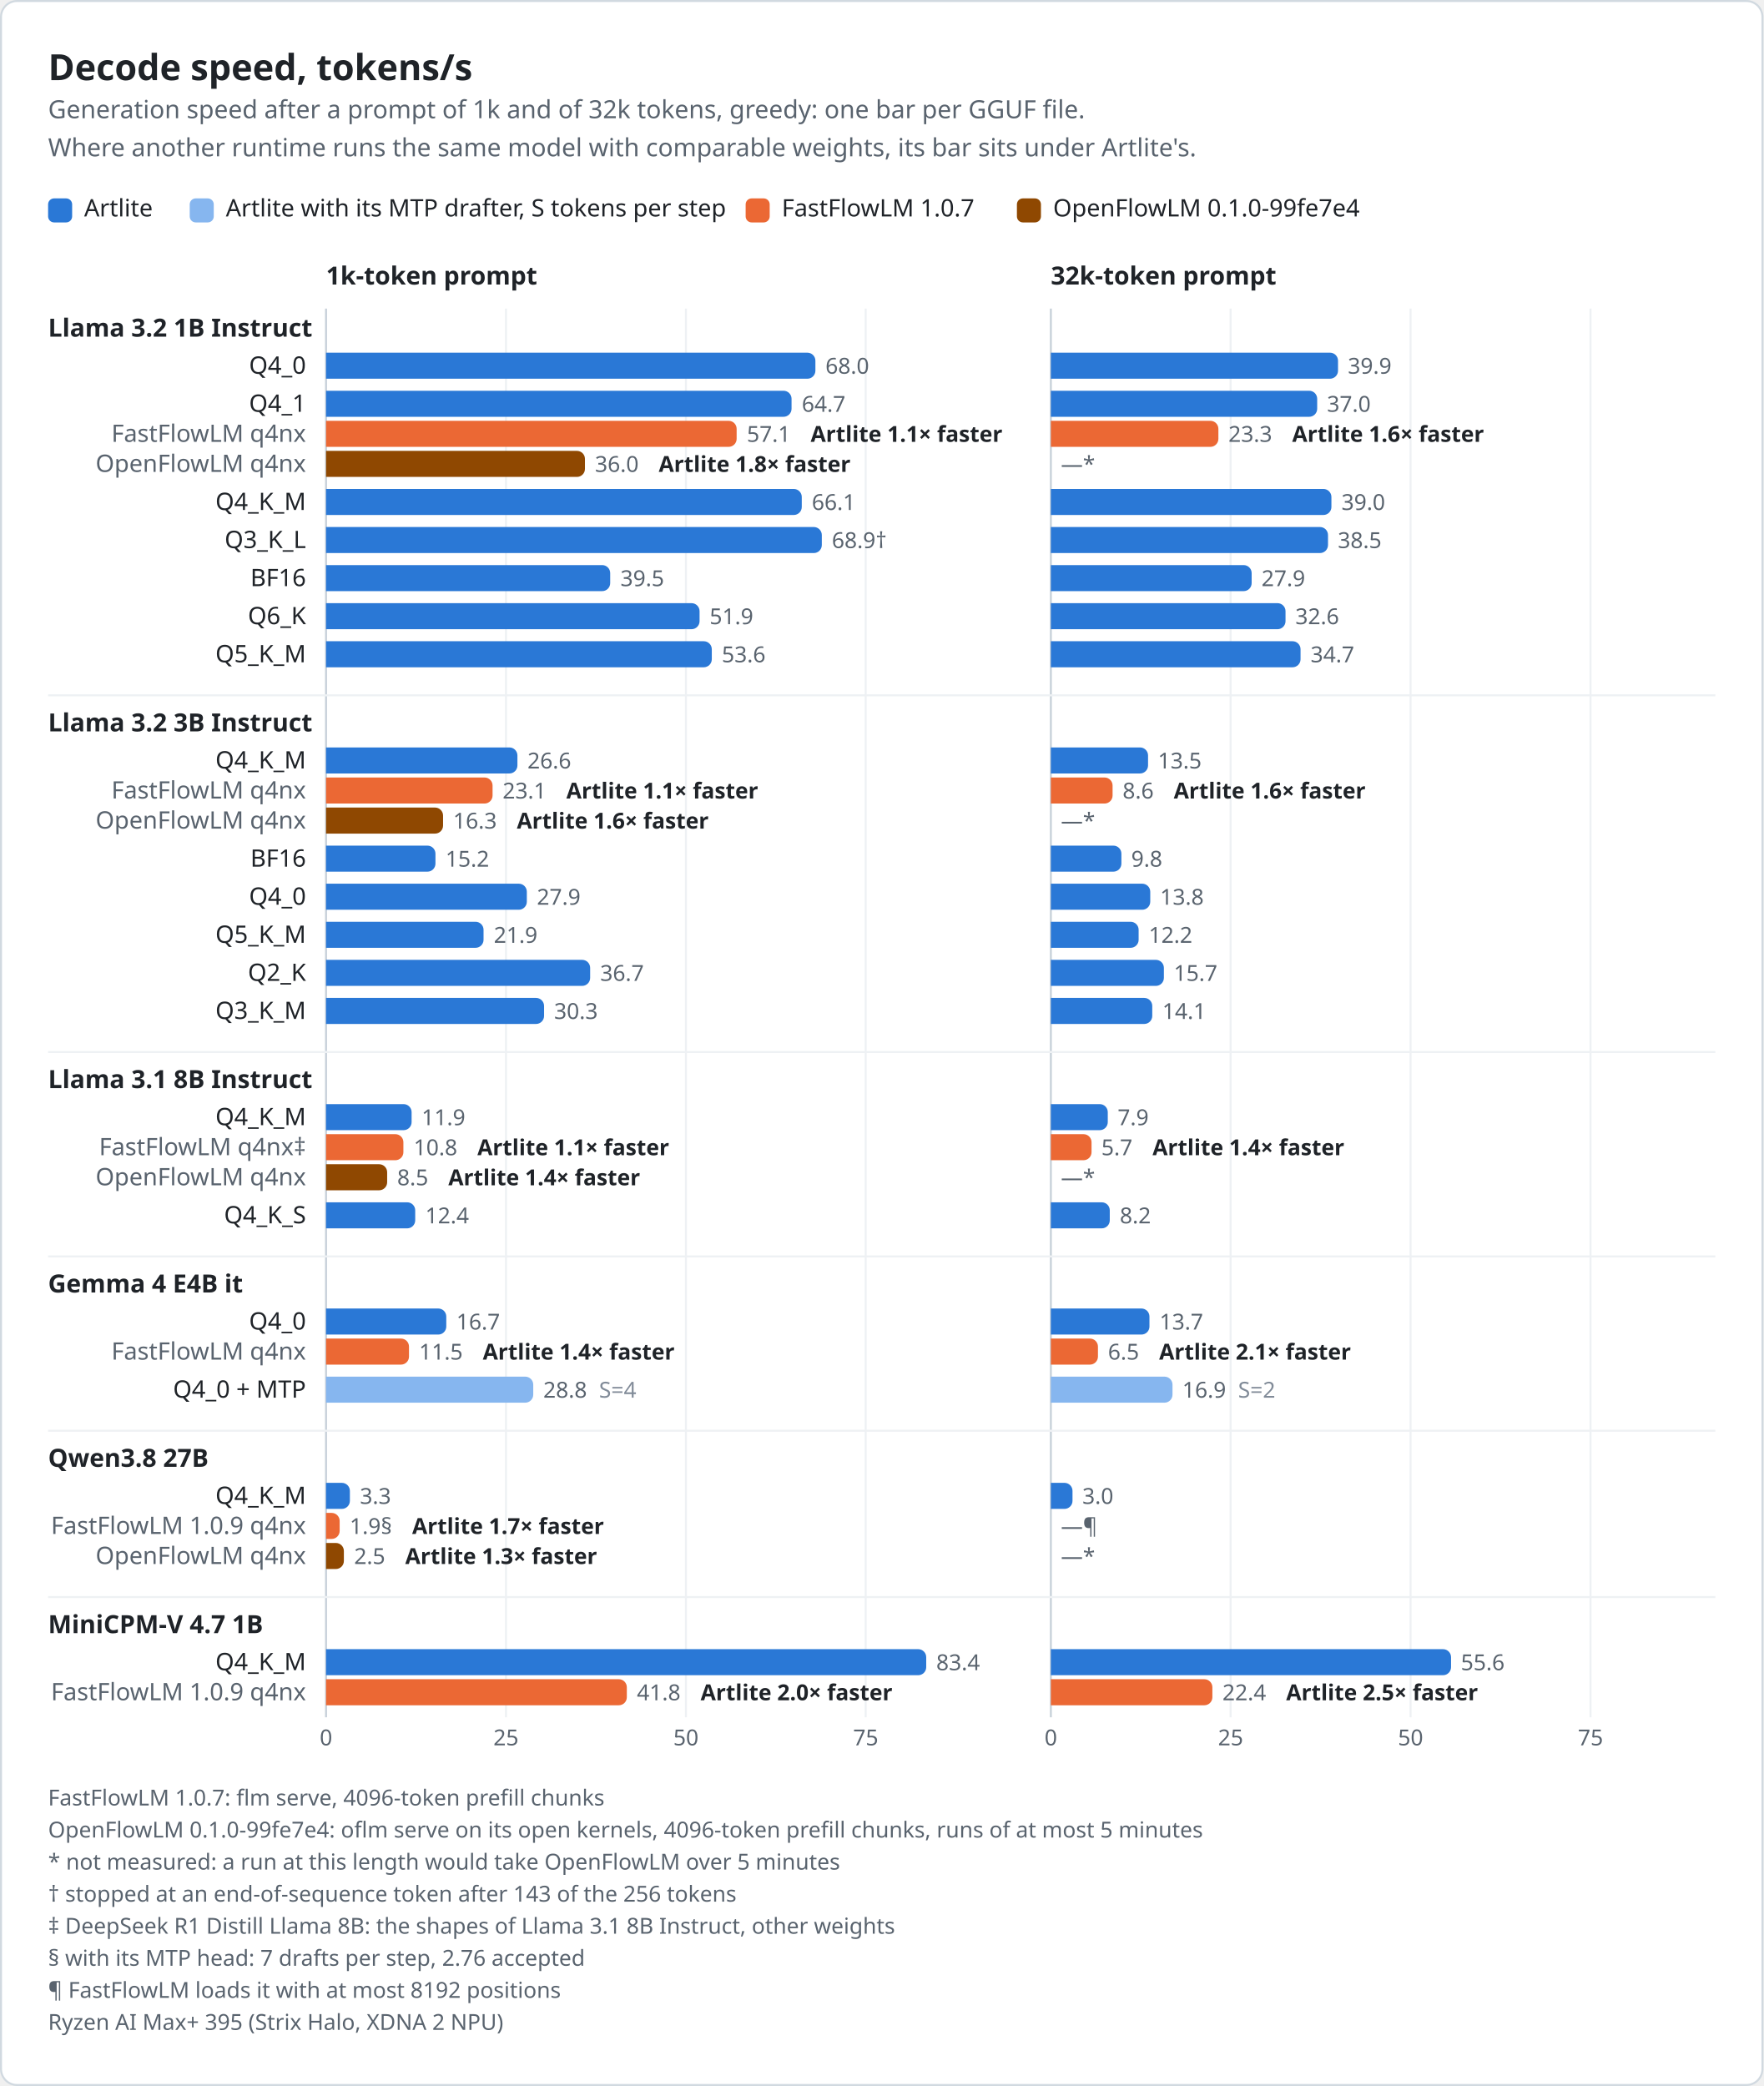
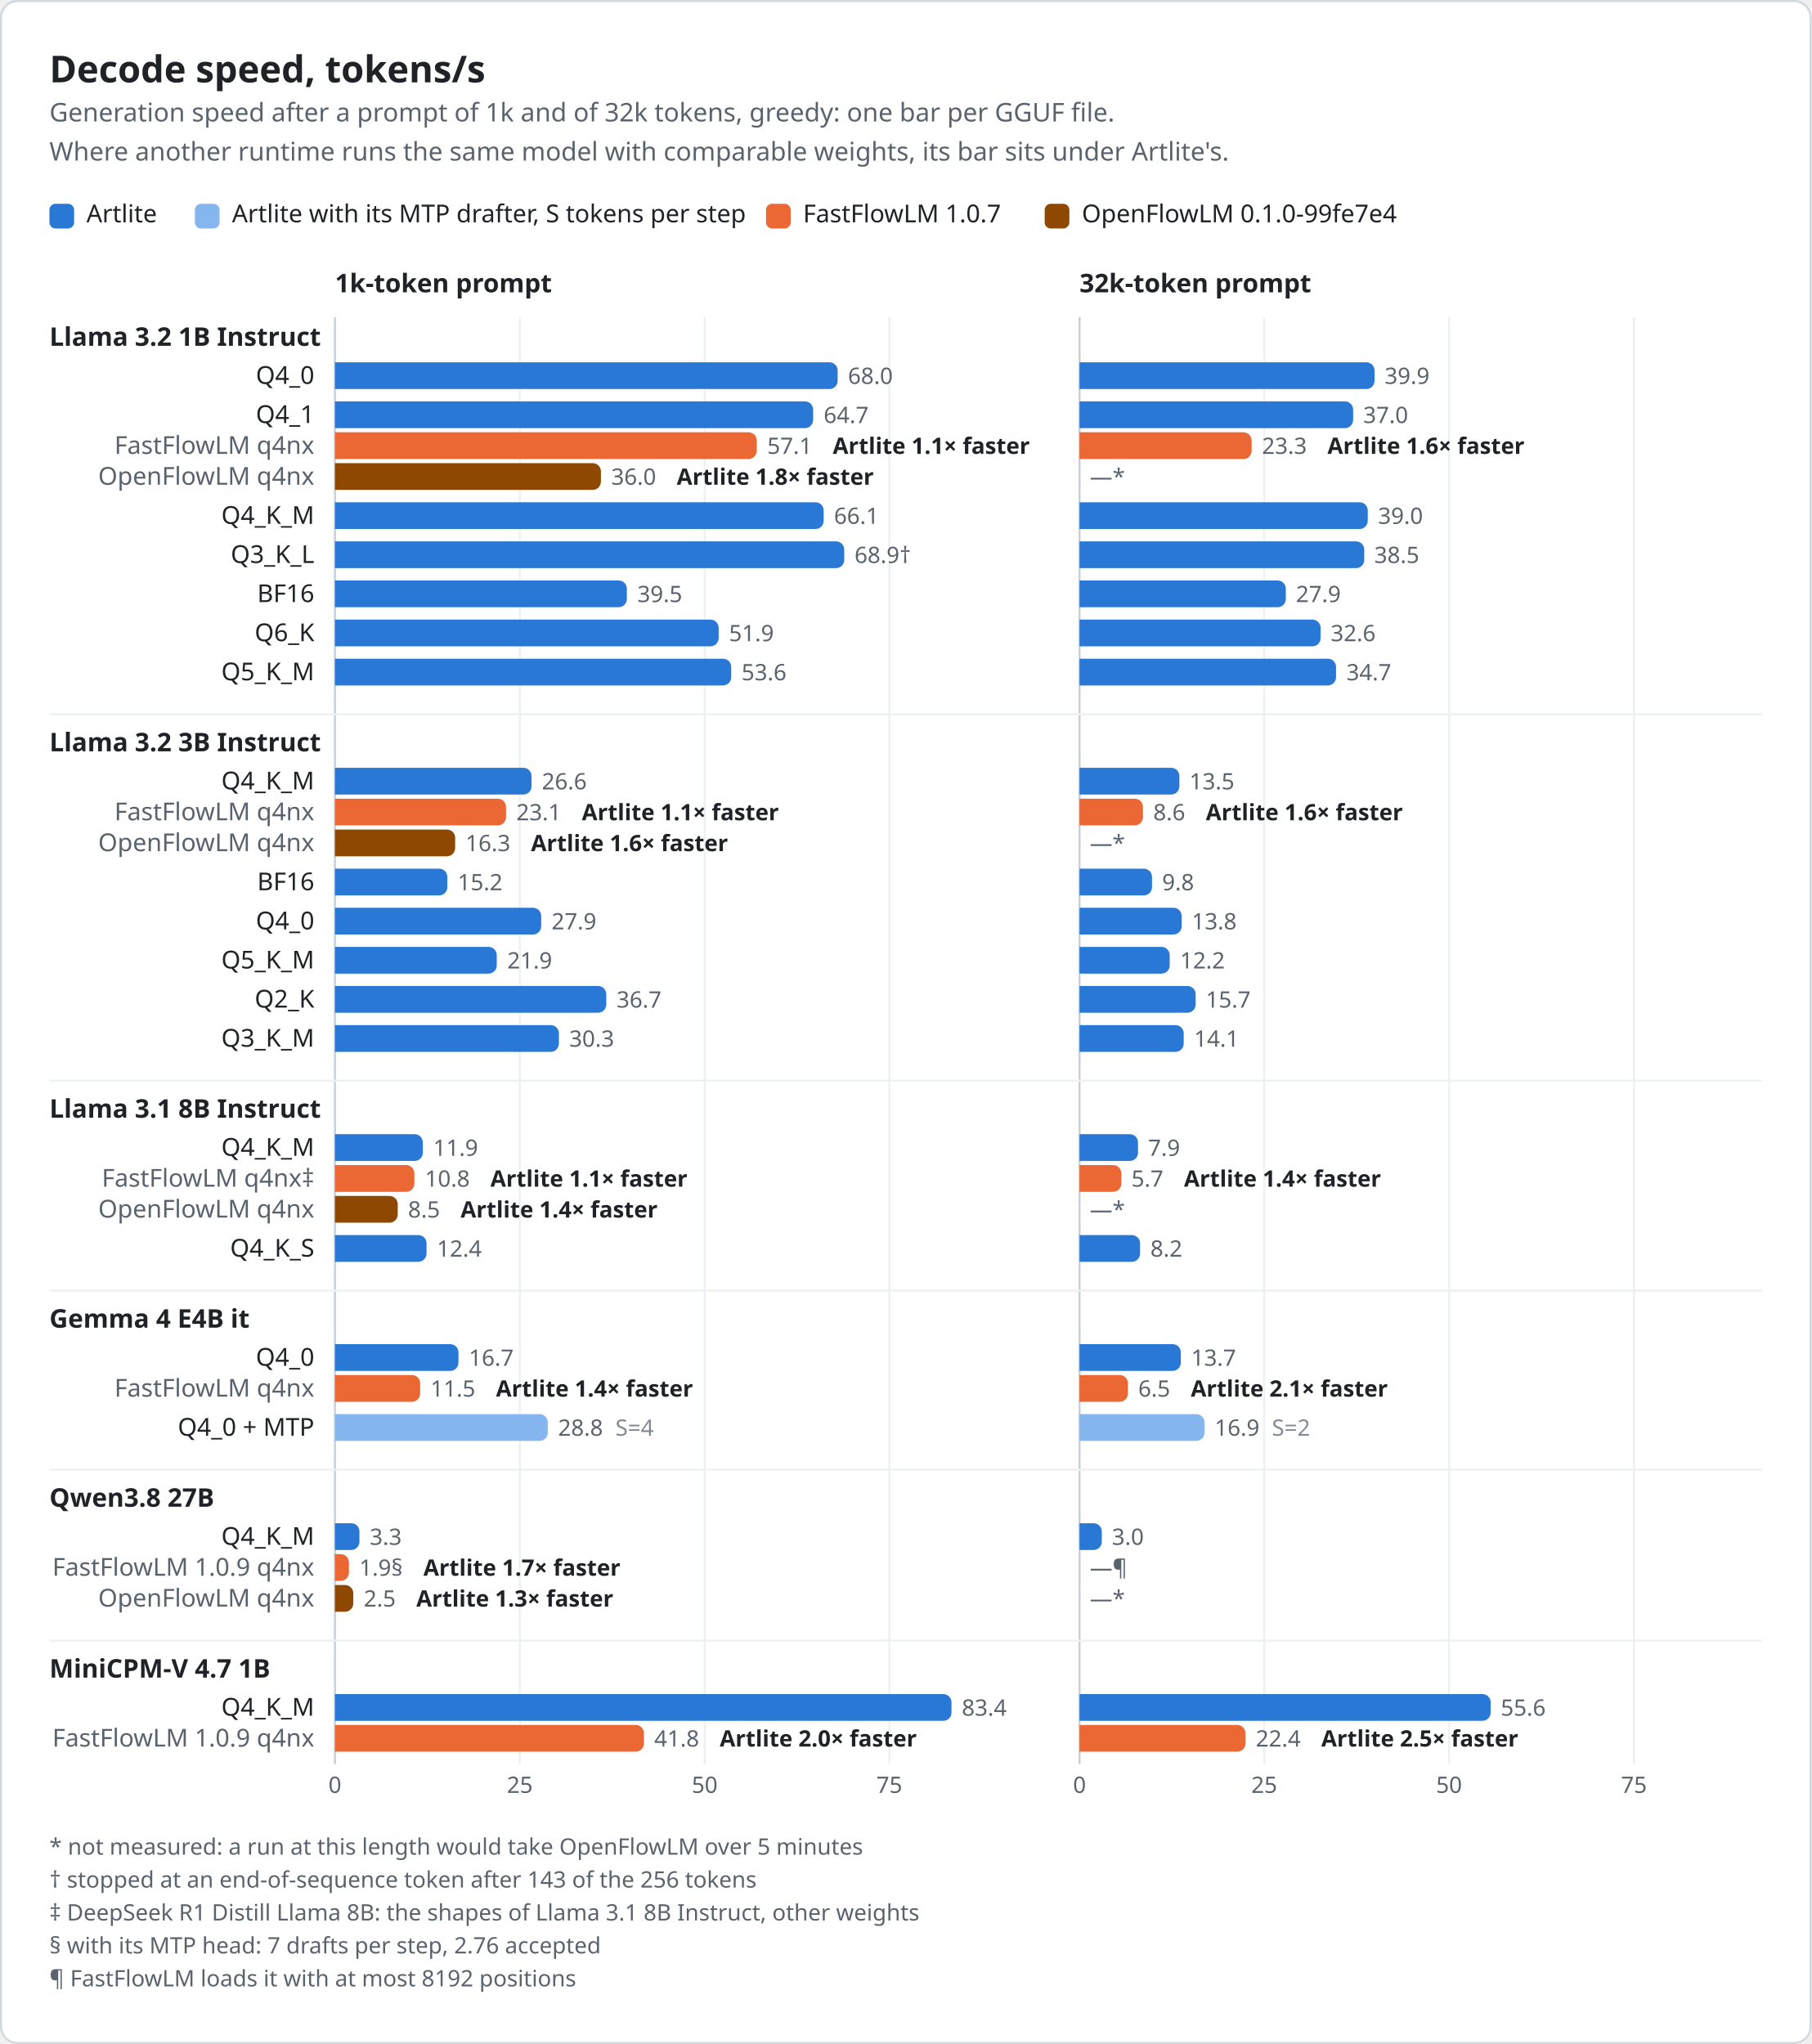
- <svg xmlns="http://www.w3.org/2000/svg" width="880" height="1041" viewBox="0 0 880 1041" role="img" aria-labelledby="t d">
+ <svg xmlns="http://www.w3.org/2000/svg" width="880" height="993" viewBox="0 0 880 993" role="img" aria-labelledby="t d">
  <style>text{font-family:-apple-system, BlinkMacSystemFont, "Segoe UI", "Noto Sans", Helvetica, Arial, sans-serif;font-size:11px;fill:#59636e;font-variant-numeric:tabular-nums}.title{font-size:18px;font-weight:600;fill:#1f2328}.sub{font-size:12.5px}.h{font-size:12.5px;font-weight:600;fill:#1f2328}.lbl{font-size:12px;fill:#1f2328}.lbl2{font-size:12px}.strong{font-weight:600;fill:#1f2328}.muted{fill:#818b98}.small{font-size:10px}.halo{paint-order:stroke;stroke:#ffffff;stroke-width:3px;stroke-linejoin:round}.grid{stroke:#eef1f4}.axis{stroke:#c8d1da}.guide{stroke:#d5dce3}.bracket{stroke:#59636e;fill:none}.ft{fill:#86b6ef}.detail{font-size:12px;font-weight:400;fill:#59636e}.tile{fill:#eef1f4;stroke:#59636e;stroke-width:1}.cut{stroke:#59636e;stroke-width:.75;fill:none}.f0{fill:#2a78d6}.l0{stroke:#2a78d6;stroke-width:2;fill:none;stroke-linejoin:round;stroke-linecap:round}.d0{fill:#2a78d6;stroke:#ffffff;stroke-width:1.5}.b0{fill:#2a78d6;fill-opacity:.16}.f1{fill:#eb6834}.l1{stroke:#eb6834;stroke-width:2;fill:none;stroke-linejoin:round;stroke-linecap:round}.d1{fill:#eb6834;stroke:#ffffff;stroke-width:1.5}.b1{fill:#eb6834;fill-opacity:.16}.f2{fill:#1baf7a}.l2{stroke:#1baf7a;stroke-width:2;fill:none;stroke-linejoin:round;stroke-linecap:round}.d2{fill:#1baf7a;stroke:#ffffff;stroke-width:1.5}.b2{fill:#1baf7a;fill-opacity:.16}.f3{fill:#8f4801}.l3{stroke:#8f4801;stroke-width:2;fill:none;stroke-linejoin:round;stroke-linecap:round}.d3{fill:#8f4801;stroke:#ffffff;stroke-width:1.5}.b3{fill:#8f4801;fill-opacity:.16}</style>
-   <rect x="0.5" y="0.5" width="879" height="1040" rx="8" fill="#ffffff" stroke="#d1d9e0" />
+   <rect x="0.5" y="0.5" width="879" height="992" rx="8" fill="#ffffff" stroke="#d1d9e0" />
  <text x="24.0" y="40.0" class="title">Decode speed, tokens/s</text>
  <text x="24.0" y="59.0" class="sub">Generation speed after a prompt of 1k and of 32k tokens, greedy: one bar per GGUF file.</text>
  <text x="24.0" y="78.0" class="sub">Where another runtime runs the same model with comparable weights, its bar sits under Artlite's.</text>
  <rect x="24" y="99" width="12" height="12" rx="3" class="f0" />
  <text x="42.0" y="108.0" class="lbl">Artlite</text>
  <rect x="94.672" y="99" width="12" height="12" rx="3" class="ft" />
  <text x="112.7" y="108.0" class="lbl">Artlite with its MTP drafter, S tokens per step</text>
  <rect x="372.092" y="99" width="12" height="12" rx="3" class="f1" />
  <text x="390.1" y="108.0" class="lbl">FastFlowLM 1.0.7</text>
  <rect x="507.456" y="99" width="12" height="12" rx="3" class="f3" />
  <text x="525.5" y="108.0" class="lbl">OpenFlowLM 0.1.0-99fe7e4</text>
  <text x="162.7" y="142.0" class="h">1k-token prompt</text>
  <text x="524.4" y="142.0" class="h">32k-token prompt</text>
  <line x1="162.7" y1="154.0" x2="162.7" y2="857.0" class="axis" />
  <text x="162.7" y="871.0" text-anchor="middle">0</text>
  <line x1="252.5" y1="154.0" x2="252.5" y2="857.0" class="grid" />
  <text x="252.5" y="871.0" text-anchor="middle">25</text>
  <line x1="342.3" y1="154.0" x2="342.3" y2="857.0" class="grid" />
  <text x="342.3" y="871.0" text-anchor="middle">50</text>
  <line x1="432.0" y1="154.0" x2="432.0" y2="857.0" class="grid" />
  <text x="432.0" y="871.0" text-anchor="middle">75</text>
  <line x1="524.4" y1="154.0" x2="524.4" y2="857.0" class="axis" />
  <text x="524.4" y="871.0" text-anchor="middle">0</text>
  <line x1="614.1" y1="154.0" x2="614.1" y2="857.0" class="grid" />
  <text x="614.1" y="871.0" text-anchor="middle">25</text>
  <line x1="703.9" y1="154.0" x2="703.9" y2="857.0" class="grid" />
  <text x="703.9" y="871.0" text-anchor="middle">50</text>
  <line x1="793.7" y1="154.0" x2="793.7" y2="857.0" class="grid" />
  <text x="793.7" y="871.0" text-anchor="middle">75</text>
  <text x="24" y="168.0" class="h">Llama 3.2 1B Instruct</text>
  <text x="152.7" y="186.5" text-anchor="end" class="lbl">Q4_0</text>
  <path d="M162.7,176.0h240.2a4.0,4.0 0 0 1 4.0,4.0v5.0a4.0,4.0 0 0 1 -4.0,4.0h-240.2z" class="f0" />
  <text x="411.9" y="186.5">68.0</text>
  <path d="M524.4,176.0h139.3a4.0,4.0 0 0 1 4.0,4.0v5.0a4.0,4.0 0 0 1 -4.0,4.0h-139.3z" class="f0" />
  <text x="672.6" y="186.5">39.9</text>
  <text x="152.7" y="205.5" text-anchor="end" class="lbl">Q4_1</text>
  <path d="M162.7,195.0h228.3a4.0,4.0 0 0 1 4.0,4.0v5.0a4.0,4.0 0 0 1 -4.0,4.0h-228.3z" class="f0" />
  <text x="400.1" y="205.5">64.7</text>
  <path d="M524.4,195.0h128.9a4.0,4.0 0 0 1 4.0,4.0v5.0a4.0,4.0 0 0 1 -4.0,4.0h-128.9z" class="f0" />
  <text x="662.2" y="205.5">37.0</text>
  <text x="152.7" y="220.5" text-anchor="end" class="lbl2">FastFlowLM q4nx</text>
  <path d="M162.7,210.0h200.9a4.0,4.0 0 0 1 4.0,4.0v5.0a4.0,4.0 0 0 1 -4.0,4.0h-200.9z" class="f1" />
  <text x="372.7" y="220.5">57.1<tspan dx="10" class="strong">Artlite 1.1× faster</tspan>
  </text>
  <path d="M524.4,210.0h79.6a4.0,4.0 0 0 1 4.0,4.0v5.0a4.0,4.0 0 0 1 -4.0,4.0h-79.6z" class="f1" />
  <text x="613.0" y="220.5">23.3<tspan dx="10" class="strong">Artlite 1.6× faster</tspan>
  </text>
  <text x="152.7" y="235.5" text-anchor="end" class="lbl2">OpenFlowLM q4nx</text>
  <path d="M162.7,225.0h125.2a4.0,4.0 0 0 1 4.0,4.0v5.0a4.0,4.0 0 0 1 -4.0,4.0h-125.2z" class="f3" />
  <text x="296.9" y="235.5">36.0<tspan dx="10" class="strong">Artlite 1.8× faster</tspan>
  </text>
  <text x="529.4" y="235.5">—*</text>
  <text x="152.7" y="254.5" text-anchor="end" class="lbl">Q4_K_M</text>
  <path d="M162.7,244.0h233.4a4.0,4.0 0 0 1 4.0,4.0v5.0a4.0,4.0 0 0 1 -4.0,4.0h-233.4z" class="f0" />
  <text x="405.1" y="254.5">66.1</text>
  <path d="M524.4,244.0h136.0a4.0,4.0 0 0 1 4.0,4.0v5.0a4.0,4.0 0 0 1 -4.0,4.0h-136.0z" class="f0" />
  <text x="669.4" y="254.5">39.0</text>
  <text x="152.7" y="273.5" text-anchor="end" class="lbl">Q3_K_L</text>
  <path d="M162.7,263.0h243.4a4.0,4.0 0 0 1 4.0,4.0v5.0a4.0,4.0 0 0 1 -4.0,4.0h-243.4z" class="f0" />
  <text x="415.1" y="273.5">68.9†</text>
  <path d="M524.4,263.0h134.3a4.0,4.0 0 0 1 4.0,4.0v5.0a4.0,4.0 0 0 1 -4.0,4.0h-134.3z" class="f0" />
  <text x="667.6" y="273.5">38.5</text>
  <text x="152.7" y="292.5" text-anchor="end" class="lbl">BF16</text>
  <path d="M162.7,282.0h137.8a4.0,4.0 0 0 1 4.0,4.0v5.0a4.0,4.0 0 0 1 -4.0,4.0h-137.8z" class="f0" />
  <text x="309.6" y="292.5">39.5</text>
  <path d="M524.4,282.0h96.2a4.0,4.0 0 0 1 4.0,4.0v5.0a4.0,4.0 0 0 1 -4.0,4.0h-96.2z" class="f0" />
  <text x="629.5" y="292.5">27.9</text>
  <text x="152.7" y="311.5" text-anchor="end" class="lbl">Q6_K</text>
  <path d="M162.7,301.0h182.4a4.0,4.0 0 0 1 4.0,4.0v5.0a4.0,4.0 0 0 1 -4.0,4.0h-182.4z" class="f0" />
  <text x="354.1" y="311.5">51.9</text>
  <path d="M524.4,301.0h113.1a4.0,4.0 0 0 1 4.0,4.0v5.0a4.0,4.0 0 0 1 -4.0,4.0h-113.1z" class="f0" />
  <text x="646.4" y="311.5">32.6</text>
  <text x="152.7" y="330.5" text-anchor="end" class="lbl">Q5_K_M</text>
  <path d="M162.7,320.0h188.5a4.0,4.0 0 0 1 4.0,4.0v5.0a4.0,4.0 0 0 1 -4.0,4.0h-188.5z" class="f0" />
  <text x="360.2" y="330.5">53.6</text>
  <path d="M524.4,320.0h120.6a4.0,4.0 0 0 1 4.0,4.0v5.0a4.0,4.0 0 0 1 -4.0,4.0h-120.6z" class="f0" />
  <text x="654.0" y="330.5">34.7</text>
  <line x1="24" y1="347.0" x2="856" y2="347.0" class="grid" />
  <text x="24" y="365.0" class="h">Llama 3.2 3B Instruct</text>
  <text x="152.7" y="383.5" text-anchor="end" class="lbl">Q4_K_M</text>
  <path d="M162.7,373.0h91.5a4.0,4.0 0 0 1 4.0,4.0v5.0a4.0,4.0 0 0 1 -4.0,4.0h-91.5z" class="f0" />
  <text x="263.2" y="383.5">26.6</text>
  <path d="M524.4,373.0h44.5a4.0,4.0 0 0 1 4.0,4.0v5.0a4.0,4.0 0 0 1 -4.0,4.0h-44.5z" class="f0" />
  <text x="577.8" y="383.5">13.5</text>
  <text x="152.7" y="398.5" text-anchor="end" class="lbl2">FastFlowLM q4nx</text>
  <path d="M162.7,388.0h79.1a4.0,4.0 0 0 1 4.0,4.0v5.0a4.0,4.0 0 0 1 -4.0,4.0h-79.1z" class="f1" />
  <text x="250.8" y="398.5">23.1<tspan dx="10" class="strong">Artlite 1.1× faster</tspan>
  </text>
  <path d="M524.4,388.0h26.8a4.0,4.0 0 0 1 4.0,4.0v5.0a4.0,4.0 0 0 1 -4.0,4.0h-26.8z" class="f1" />
  <text x="560.2" y="398.5">8.6<tspan dx="10" class="strong">Artlite 1.6× faster</tspan>
  </text>
  <text x="152.7" y="413.5" text-anchor="end" class="lbl2">OpenFlowLM q4nx</text>
  <path d="M162.7,403.0h54.4a4.0,4.0 0 0 1 4.0,4.0v5.0a4.0,4.0 0 0 1 -4.0,4.0h-54.4z" class="f3" />
  <text x="226.1" y="413.5">16.3<tspan dx="10" class="strong">Artlite 1.6× faster</tspan>
  </text>
  <text x="529.4" y="413.5">—*</text>
  <text x="152.7" y="432.5" text-anchor="end" class="lbl">BF16</text>
  <path d="M162.7,422.0h50.6a4.0,4.0 0 0 1 4.0,4.0v5.0a4.0,4.0 0 0 1 -4.0,4.0h-50.6z" class="f0" />
  <text x="222.3" y="432.5">15.2</text>
  <path d="M524.4,422.0h31.2a4.0,4.0 0 0 1 4.0,4.0v5.0a4.0,4.0 0 0 1 -4.0,4.0h-31.2z" class="f0" />
  <text x="564.5" y="432.5">9.8</text>
  <text x="152.7" y="451.5" text-anchor="end" class="lbl">Q4_0</text>
  <path d="M162.7,441.0h96.2a4.0,4.0 0 0 1 4.0,4.0v5.0a4.0,4.0 0 0 1 -4.0,4.0h-96.2z" class="f0" />
  <text x="267.9" y="451.5">27.9</text>
  <path d="M524.4,441.0h45.6a4.0,4.0 0 0 1 4.0,4.0v5.0a4.0,4.0 0 0 1 -4.0,4.0h-45.6z" class="f0" />
  <text x="578.9" y="451.5">13.8</text>
  <text x="152.7" y="470.5" text-anchor="end" class="lbl">Q5_K_M</text>
  <path d="M162.7,460.0h74.6a4.0,4.0 0 0 1 4.0,4.0v5.0a4.0,4.0 0 0 1 -4.0,4.0h-74.6z" class="f0" />
  <text x="246.4" y="470.5">21.9</text>
  <path d="M524.4,460.0h39.8a4.0,4.0 0 0 1 4.0,4.0v5.0a4.0,4.0 0 0 1 -4.0,4.0h-39.8z" class="f0" />
  <text x="573.2" y="470.5">12.2</text>
  <text x="152.7" y="489.5" text-anchor="end" class="lbl">Q2_K</text>
  <path d="M162.7,479.0h127.8a4.0,4.0 0 0 1 4.0,4.0v5.0a4.0,4.0 0 0 1 -4.0,4.0h-127.8z" class="f0" />
  <text x="299.5" y="489.5">36.7</text>
  <path d="M524.4,479.0h52.4a4.0,4.0 0 0 1 4.0,4.0v5.0a4.0,4.0 0 0 1 -4.0,4.0h-52.4z" class="f0" />
  <text x="585.7" y="489.5">15.7</text>
  <text x="152.7" y="508.5" text-anchor="end" class="lbl">Q3_K_M</text>
  <path d="M162.7,498.0h104.8a4.0,4.0 0 0 1 4.0,4.0v5.0a4.0,4.0 0 0 1 -4.0,4.0h-104.8z" class="f0" />
  <text x="276.5" y="508.5">30.3</text>
  <path d="M524.4,498.0h46.6a4.0,4.0 0 0 1 4.0,4.0v5.0a4.0,4.0 0 0 1 -4.0,4.0h-46.6z" class="f0" />
  <text x="580.0" y="508.5">14.1</text>
  <line x1="24" y1="525.0" x2="856" y2="525.0" class="grid" />
  <text x="24" y="543.0" class="h">Llama 3.1 8B Instruct</text>
  <text x="152.7" y="561.5" text-anchor="end" class="lbl">Q4_K_M</text>
  <path d="M162.7,551.0h38.7a4.0,4.0 0 0 1 4.0,4.0v5.0a4.0,4.0 0 0 1 -4.0,4.0h-38.7z" class="f0" />
  <text x="210.4" y="561.5">11.9</text>
  <path d="M524.4,551.0h24.4a4.0,4.0 0 0 1 4.0,4.0v5.0a4.0,4.0 0 0 1 -4.0,4.0h-24.4z" class="f0" />
  <text x="557.7" y="561.5">7.9</text>
  <text x="152.7" y="576.5" text-anchor="end" class="lbl2">FastFlowLM q4nx‡</text>
  <path d="M162.7,566.0h34.6a4.0,4.0 0 0 1 4.0,4.0v5.0a4.0,4.0 0 0 1 -4.0,4.0h-34.6z" class="f1" />
  <text x="206.4" y="576.5">10.8<tspan dx="10" class="strong">Artlite 1.1× faster</tspan>
  </text>
  <path d="M524.4,566.0h16.3a4.0,4.0 0 0 1 4.0,4.0v5.0a4.0,4.0 0 0 1 -4.0,4.0h-16.3z" class="f1" />
  <text x="549.6" y="576.5">5.7<tspan dx="10" class="strong">Artlite 1.4× faster</tspan>
  </text>
  <text x="152.7" y="591.5" text-anchor="end" class="lbl2">OpenFlowLM q4nx</text>
  <path d="M162.7,581.0h26.5a4.0,4.0 0 0 1 4.0,4.0v5.0a4.0,4.0 0 0 1 -4.0,4.0h-26.5z" class="f3" />
  <text x="198.2" y="591.5">8.5<tspan dx="10" class="strong">Artlite 1.4× faster</tspan>
  </text>
  <text x="529.4" y="591.5">—*</text>
  <text x="152.7" y="610.5" text-anchor="end" class="lbl">Q4_K_S</text>
  <path d="M162.7,600.0h40.5a4.0,4.0 0 0 1 4.0,4.0v5.0a4.0,4.0 0 0 1 -4.0,4.0h-40.5z" class="f0" />
  <text x="212.2" y="610.5">12.4</text>
  <path d="M524.4,600.0h25.4a4.0,4.0 0 0 1 4.0,4.0v5.0a4.0,4.0 0 0 1 -4.0,4.0h-25.4z" class="f0" />
  <text x="558.8" y="610.5">8.2</text>
  <line x1="24" y1="627.0" x2="856" y2="627.0" class="grid" />
  <text x="24" y="645.0" class="h">Gemma 4 E4B it</text>
  <text x="152.7" y="663.5" text-anchor="end" class="lbl">Q4_0</text>
  <path d="M162.7,653.0h56.0a4.0,4.0 0 0 1 4.0,4.0v5.0a4.0,4.0 0 0 1 -4.0,4.0h-56.0z" class="f0" />
  <text x="227.7" y="663.5">16.7</text>
  <path d="M524.4,653.0h45.2a4.0,4.0 0 0 1 4.0,4.0v5.0a4.0,4.0 0 0 1 -4.0,4.0h-45.2z" class="f0" />
  <text x="578.6" y="663.5">13.7</text>
  <text x="152.7" y="678.5" text-anchor="end" class="lbl2">FastFlowLM q4nx</text>
  <path d="M162.7,668.0h37.4a4.0,4.0 0 0 1 4.0,4.0v5.0a4.0,4.0 0 0 1 -4.0,4.0h-37.4z" class="f1" />
  <text x="209.1" y="678.5">11.5<tspan dx="10" class="strong">Artlite 1.4× faster</tspan>
  </text>
  <path d="M524.4,668.0h19.5a4.0,4.0 0 0 1 4.0,4.0v5.0a4.0,4.0 0 0 1 -4.0,4.0h-19.5z" class="f1" />
  <text x="552.9" y="678.5">6.5<tspan dx="10" class="strong">Artlite 2.1× faster</tspan>
  </text>
  <text x="152.7" y="697.5" text-anchor="end" class="lbl">Q4_0 + MTP</text>
  <path d="M162.7,687.0h99.4a4.0,4.0 0 0 1 4.0,4.0v5.0a4.0,4.0 0 0 1 -4.0,4.0h-99.4z" class="ft" />
  <text x="271.1" y="697.5">28.8<tspan dx="6" class="muted">S=4</tspan>
  </text>
  <path d="M524.4,687.0h56.7a4.0,4.0 0 0 1 4.0,4.0v5.0a4.0,4.0 0 0 1 -4.0,4.0h-56.7z" class="ft" />
  <text x="590.0" y="697.5">16.9<tspan dx="6" class="muted">S=2</tspan>
  </text>
  <line x1="24" y1="714.0" x2="856" y2="714.0" class="grid" />
  <text x="24" y="732.0" class="h">Qwen3.8 27B</text>
  <text x="152.7" y="750.5" text-anchor="end" class="lbl">Q4_K_M</text>
  <path d="M162.7,740.0h7.9a4.0,4.0 0 0 1 4.0,4.0v5.0a4.0,4.0 0 0 1 -4.0,4.0h-7.9z" class="f0" />
  <text x="179.6" y="750.5">3.3</text>
  <path d="M524.4,740.0h6.8a4.0,4.0 0 0 1 4.0,4.0v5.0a4.0,4.0 0 0 1 -4.0,4.0h-6.8z" class="f0" />
  <text x="540.1" y="750.5">3.0</text>
  <text x="152.7" y="765.5" text-anchor="end" class="lbl2">FastFlowLM 1.0.9 q4nx</text>
  <path d="M162.7,755.0h2.8a4.0,4.0 0 0 1 4.0,4.0v5.0a4.0,4.0 0 0 1 -4.0,4.0h-2.8z" class="f1" />
  <text x="174.5" y="765.5">1.9§<tspan dx="10" class="strong">Artlite 1.7× faster</tspan>
  </text>
  <text x="529.4" y="765.5">—¶</text>
  <text x="152.7" y="780.5" text-anchor="end" class="lbl2">OpenFlowLM q4nx</text>
  <path d="M162.7,770.0h4.9a4.0,4.0 0 0 1 4.0,4.0v5.0a4.0,4.0 0 0 1 -4.0,4.0h-4.9z" class="f3" />
  <text x="176.7" y="780.5">2.5<tspan dx="10" class="strong">Artlite 1.3× faster</tspan>
  </text>
  <text x="529.4" y="780.5">—*</text>
  <line x1="24" y1="797.0" x2="856" y2="797.0" class="grid" />
  <text x="24" y="815.0" class="h">MiniCPM-V 4.7 1B</text>
  <text x="152.7" y="833.5" text-anchor="end" class="lbl">Q4_K_M</text>
  <path d="M162.7,823.0h295.5a4.0,4.0 0 0 1 4.0,4.0v5.0a4.0,4.0 0 0 1 -4.0,4.0h-295.5z" class="f0" />
  <text x="467.2" y="833.5">83.4</text>
  <path d="M524.4,823.0h195.7a4.0,4.0 0 0 1 4.0,4.0v5.0a4.0,4.0 0 0 1 -4.0,4.0h-195.7z" class="f0" />
  <text x="729.0" y="833.5">55.6</text>
  <text x="152.7" y="848.5" text-anchor="end" class="lbl2">FastFlowLM 1.0.9 q4nx</text>
  <path d="M162.7,838.0h146.1a4.0,4.0 0 0 1 4.0,4.0v5.0a4.0,4.0 0 0 1 -4.0,4.0h-146.1z" class="f1" />
  <text x="317.8" y="848.5">41.8<tspan dx="10" class="strong">Artlite 2.0× faster</tspan>
  </text>
  <path d="M524.4,838.0h76.6a4.0,4.0 0 0 1 4.0,4.0v5.0a4.0,4.0 0 0 1 -4.0,4.0h-76.6z" class="f1" />
  <text x="610.0" y="848.5">22.4<tspan dx="10" class="strong">Artlite 2.5× faster</tspan>
  </text>
-   <text x="24.0" y="901.0">FastFlowLM 1.0.7: flm serve, 4096-token prefill chunks</text>
-   <text x="24.0" y="917.0">OpenFlowLM 0.1.0-99fe7e4: oflm serve on its open kernels, 4096-token prefill chunks, runs of at most 5 minutes</text>
-   <text x="24.0" y="933.0">* not measured: a run at this length would take OpenFlowLM over 5 minutes</text>
-   <text x="24.0" y="949.0">† stopped at an end-of-sequence token after 143 of the 256 tokens</text>
-   <text x="24.0" y="965.0">‡ DeepSeek R1 Distill Llama 8B: the shapes of Llama 3.1 8B Instruct, other weights</text>
-   <text x="24.0" y="981.0">§ with its MTP head: 7 drafts per step, 2.76 accepted</text>
-   <text x="24.0" y="997.0">¶ FastFlowLM loads it with at most 8192 positions</text>
-   <text x="24.0" y="1013.0">Ryzen AI Max+ 395 (Strix Halo, XDNA 2 NPU)</text>
+   <text x="24.0" y="901.0">* not measured: a run at this length would take OpenFlowLM over 5 minutes</text>
+   <text x="24.0" y="917.0">† stopped at an end-of-sequence token after 143 of the 256 tokens</text>
+   <text x="24.0" y="933.0">‡ DeepSeek R1 Distill Llama 8B: the shapes of Llama 3.1 8B Instruct, other weights</text>
+   <text x="24.0" y="949.0">§ with its MTP head: 7 drafts per step, 2.76 accepted</text>
+   <text x="24.0" y="965.0">¶ FastFlowLM loads it with at most 8192 positions</text>
</svg>
